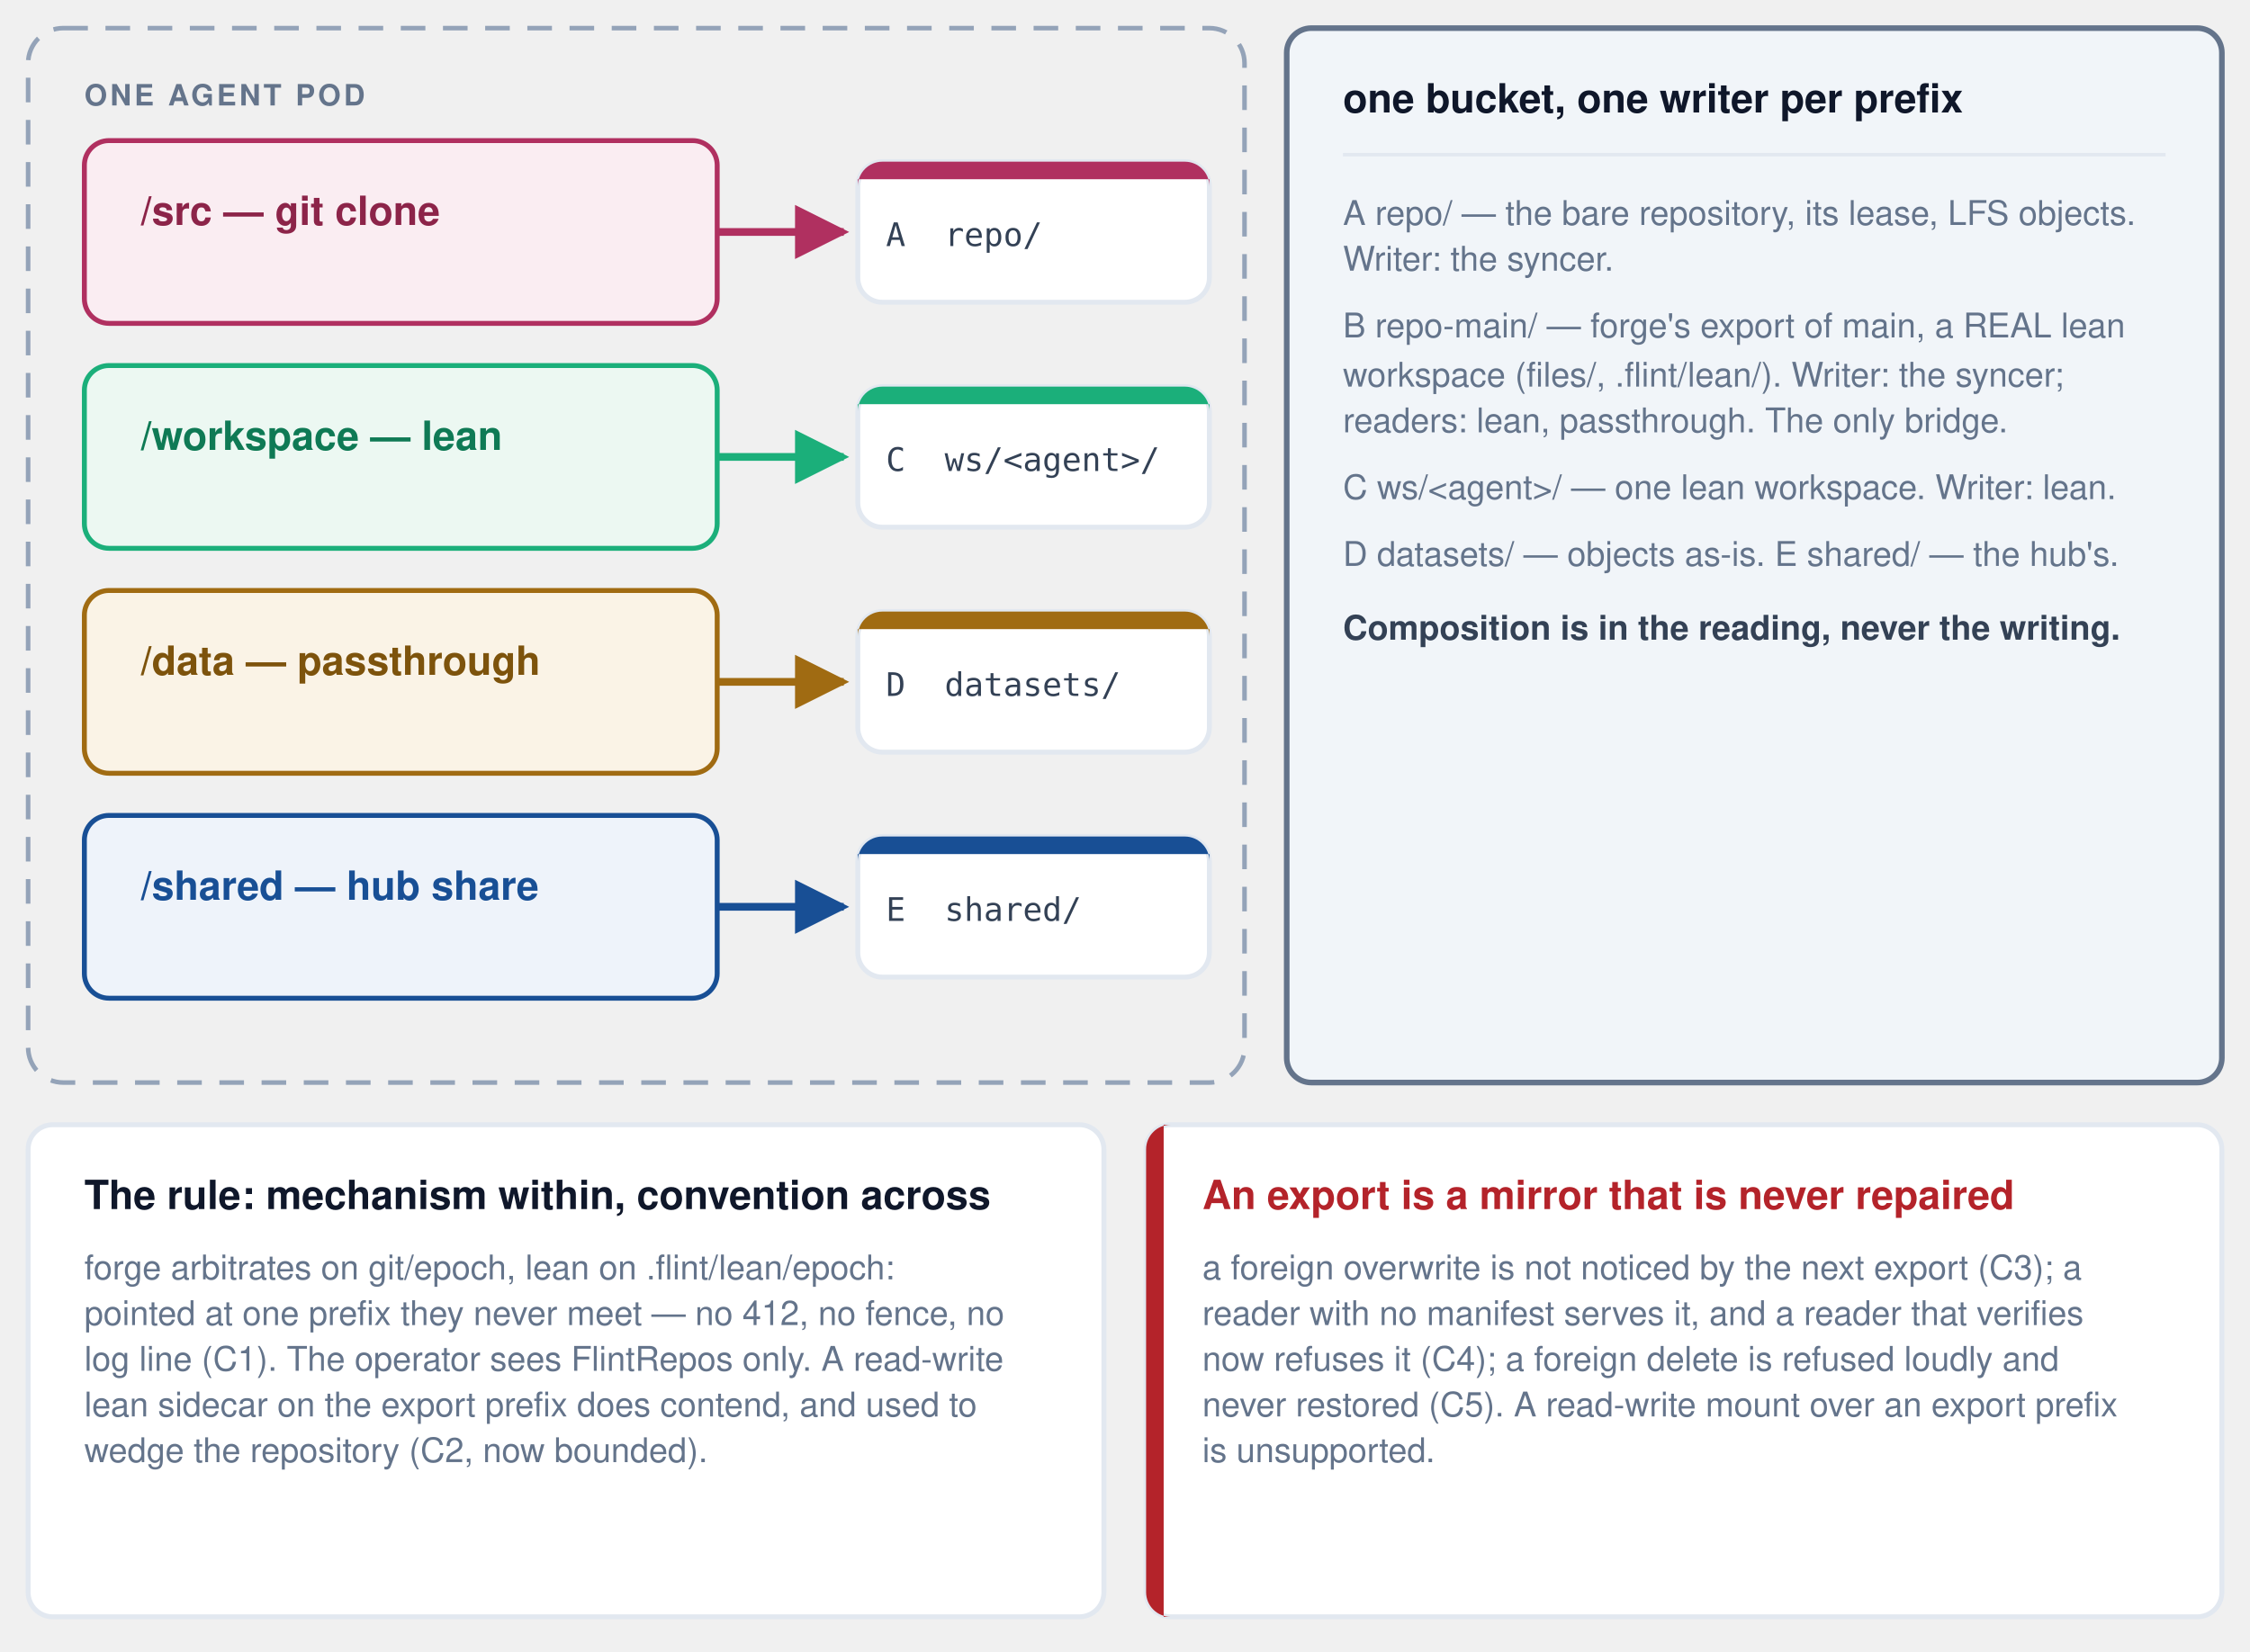
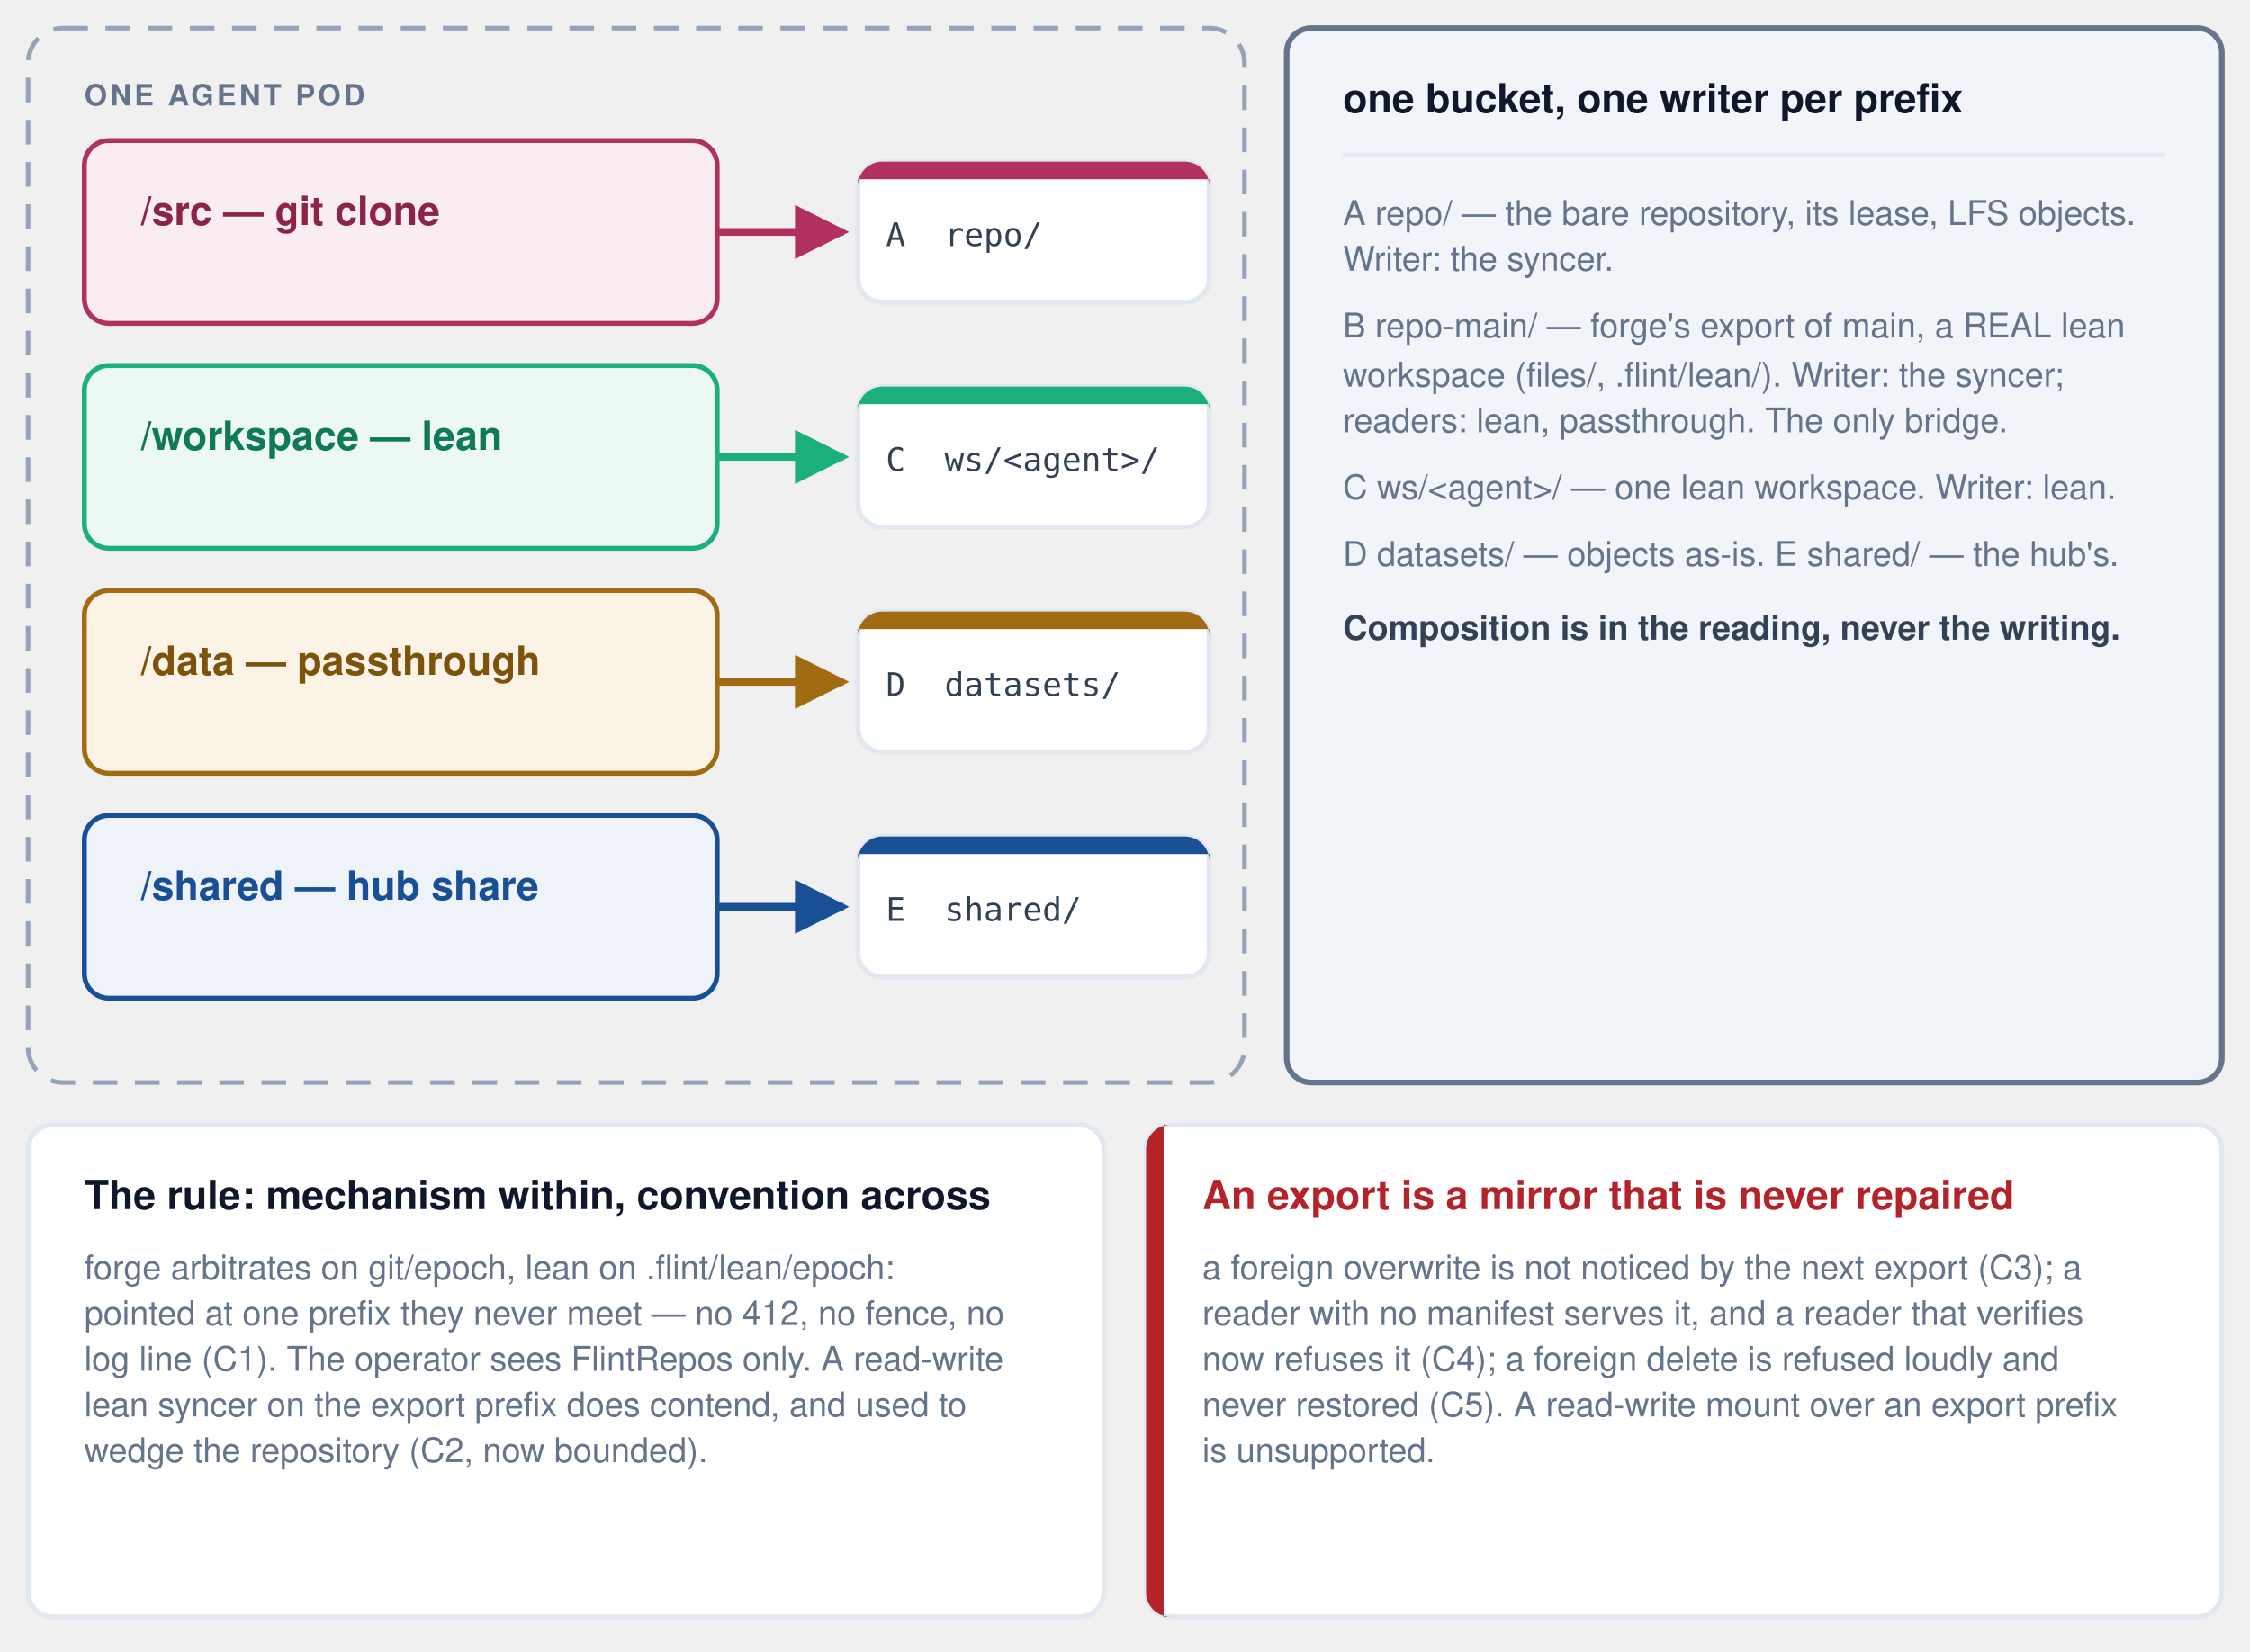
<svg xmlns="http://www.w3.org/2000/svg" viewBox="0 0 640 470" role="img" aria-label="Composition: one agent pod holds a forge clone, a lean workspace, a passthrough mount and a hub share, each in its own prefix of one bucket; forge exports main into a further prefix as a real lean workspace that readers mount. One writer per prefix is a mechanism within a product and a convention across them; an export is never repaired.">
  <style>
  text{font-family:"Helvetica Neue",Helvetica,Arial,sans-serif;fill:#0f172a}
  .t1{font-size:14.96px;font-weight:600}
  .t2{font-size:11.44px;font-weight:600}
  .t3{font-size:10.56px}
  .t3b{font-size:10.56px;font-weight:600;fill:#334155}
  .t4{font-size:9.68px;fill:#64748b}
  .t4b{font-size:9.68px;font-weight:600;fill:#334155}
  .mono{font-family:Menlo,"SF Mono",Consolas,monospace;font-size:9.24px;fill:#334155}
  .mute{fill:#64748b}
  .cap{font-size:8.36px;font-weight:600;letter-spacing:.1em;fill:#64748b}
  .num{font-size:9.68px;font-weight:600;fill:#ffffff}
  .on{font-size:11.44px;font-weight:600;fill:#ffffff}
  .onsub{font-size:9.68px;fill:#ffffff;opacity:.85}
  .c-red{fill:#b4232a}
  .c-lite{fill:#184f95} .c-lean{fill:#0f7a55} .c-pass{fill:#7d530c} .c-forge{fill:#8c2449}
  .f-lite{fill:#184f95} .f-lean{fill:#1baf7a} .f-pass{fill:#a06b12} .f-forge{fill:#b03060}
  .f-red{fill:#b4232a} .f-ink{fill:#334155}
  .b-lite{fill:#eef3fa;stroke:#184f95;stroke-width:1.4} .b-lean{fill:#ecf8f2;stroke:#1baf7a;stroke-width:1.4} .b-pass{fill:#faf3e6;stroke:#a06b12;stroke-width:1.4} .b-forge{fill:#faedf2;stroke:#b03060;stroke-width:1.4}
  .hd-lite{fill:#184f95} .hd-lean{fill:#0f7a55} .hd-pass{fill:#7d530c} .hd-forge{fill:#8c2449}
  .hd-lbl{fill:#334155}
  .l-lite{stroke:#184f95;stroke-width:2.2;fill:none} .l-lean{stroke:#1baf7a;stroke-width:2.2;fill:none} .l-pass{stroke:#a06b12;stroke-width:2.2;fill:none} .l-forge{stroke:#b03060;stroke-width:2.2;fill:none}
  .l-ctl{stroke:#94a3b8;stroke-width:1.6;fill:none}
  .l-ink{stroke:#334155;stroke-width:2.2;fill:none}
  .l-red{stroke:#b4232a;stroke-width:2.2;fill:none}
  .bx{fill:#ffffff;stroke:#e2e8f0;stroke-width:1.4}
  .panel{fill:#f8fafc;stroke:#e2e8f0;stroke-width:1.4}
  .s3{fill:#f1f5f9;stroke:#64748b;stroke-width:1.6}
  .grp{fill:none;stroke:#94a3b8;stroke-width:1.3;stroke-dasharray:7 5}
  .hair{stroke:#e2e8f0;stroke-width:1}
  .lbl{fill:#f8fafc} .rowb{fill:#fbfcfd}
  .frame{fill:none;stroke:#e2e8f0;stroke-width:1.2}
  .halo{fill:#ffffff}
  .chip{fill:#f8fafc;stroke:#e2e8f0;stroke-width:1}
  .chip-red{fill:#b4232a}
  .chip-lite{fill:#184f95} .chip-lean{fill:#0f7a55} .chip-pass{fill:#7d530c} .chip-forge{fill:#8c2449}
  .chip .cap{fill:#334155}
  /* On a filled shape. Last on purpose: a class beats a presentation
     attribute, so this must win over .t4/.cap/.mono. */
  .on,.num,.onsub{fill:#ffffff}
  .cap.on{fill:#ffffff}
</style>
  <defs>
    <marker id="a-lite" viewBox="0 0 10 10" refX="9" refY="5" markerWidth="7" markerHeight="7" orient="auto-start-reverse">
      <path d="M0,0 L10,5 L0,10 z" fill="#184f95" />
    </marker>
    <marker id="a-lean" viewBox="0 0 10 10" refX="9" refY="5" markerWidth="7" markerHeight="7" orient="auto-start-reverse">
      <path d="M0,0 L10,5 L0,10 z" fill="#1baf7a" />
    </marker>
    <marker id="a-pass" viewBox="0 0 10 10" refX="9" refY="5" markerWidth="7" markerHeight="7" orient="auto-start-reverse">
      <path d="M0,0 L10,5 L0,10 z" fill="#a06b12" />
    </marker>
    <marker id="a-forge" viewBox="0 0 10 10" refX="9" refY="5" markerWidth="7" markerHeight="7" orient="auto-start-reverse">
      <path d="M0,0 L10,5 L0,10 z" fill="#b03060" />
    </marker>
    <marker id="a-ctl" viewBox="0 0 10 10" refX="9" refY="5" markerWidth="7" markerHeight="7" orient="auto-start-reverse">
      <path d="M0,0 L10,5 L0,10 z" fill="#94a3b8" />
    </marker>
    <marker id="a-ink" viewBox="0 0 10 10" refX="9" refY="5" markerWidth="7" markerHeight="7" orient="auto-start-reverse">
      <path d="M0,0 L10,5 L0,10 z" fill="#334155" />
    </marker>
    <marker id="a-red" viewBox="0 0 10 10" refX="9" refY="5" markerWidth="7" markerHeight="7" orient="auto-start-reverse">
      <path d="M0,0 L10,5 L0,10 z" fill="#b4232a" />
    </marker>
  </defs>
  <rect x="8" y="8" width="346" height="300" rx="10" class="grp" />
  <text class="cap" x="24" y="30">ONE AGENT POD</text>
  <rect x="24" y="40" width="180" height="52" rx="7" class="b-forge" />
  <text class="t2 c-forge" x="40" y="64">/src — git clone</text>
  <line class="l-forge" x1="204" y1="66" x2="240" y2="66" marker-end="url(#a-forge)" />
  <rect x="244" y="46" width="100" height="40" rx="7" class="bx" />
  <path class="f-forge" d="M251,46 H337 A7,7 0 0 1 344,53 V51 H244 V53 A7,7 0 0 1 251,46 Z" />
  <text class="mono" x="252" y="70" xml:space="preserve">A  repo/</text>
  <rect x="24" y="104" width="180" height="52" rx="7" class="b-lean" />
  <text class="t2 c-lean" x="40" y="128">/workspace — lean</text>
  <line class="l-lean" x1="204" y1="130" x2="240" y2="130" marker-end="url(#a-lean)" />
  <rect x="244" y="110" width="100" height="40" rx="7" class="bx" />
  <path class="f-lean" d="M251,110 H337 A7,7 0 0 1 344,117 V115 H244 V117 A7,7 0 0 1 251,110 Z" />
  <text class="mono" x="252" y="134" xml:space="preserve">C  ws/&lt;agent&gt;/</text>
  <rect x="24" y="168" width="180" height="52" rx="7" class="b-pass" />
  <text class="t2 c-pass" x="40" y="192">/data — passthrough</text>
  <line class="l-pass" x1="204" y1="194" x2="240" y2="194" marker-end="url(#a-pass)" />
  <rect x="244" y="174" width="100" height="40" rx="7" class="bx" />
  <path class="f-pass" d="M251,174 H337 A7,7 0 0 1 344,181 V179 H244 V181 A7,7 0 0 1 251,174 Z" />
  <text class="mono" x="252" y="198" xml:space="preserve">D  datasets/</text>
  <rect x="24" y="232" width="180" height="52" rx="7" class="b-lite" />
  <text class="t2 c-lite" x="40" y="256">/shared — hub share</text>
  <line class="l-lite" x1="204" y1="258" x2="240" y2="258" marker-end="url(#a-lite)" />
  <rect x="244" y="238" width="100" height="40" rx="7" class="bx" />
  <path class="f-lite" d="M251,238 H337 A7,7 0 0 1 344,245 V243 H244 V245 A7,7 0 0 1 251,238 Z" />
  <text class="mono" x="252" y="262" xml:space="preserve">E  shared/</text>
  <rect x="366" y="8" width="266" height="300" rx="7" class="s3" />
  <text class="t2" x="382" y="32">one bucket, one writer per prefix</text>
  <line class="hair" x1="382" y1="44" x2="616" y2="44" />
  <text class="t4" x="382" y="64">A repo/ — the bare repository, its lease, LFS objects.</text>
  <text class="t4" x="382" y="77">Writer: the syncer.</text>
  <text class="t4" x="382" y="96">B repo-main/ — forge's export of main, a REAL lean</text>
  <text class="t4" x="382" y="110">workspace (files/, .flint/lean/). Writer: the syncer;</text>
  <text class="t4" x="382" y="123">readers: lean, passthrough. The only bridge.</text>
  <text class="t4" x="382" y="142">C ws/&lt;agent&gt;/ — one lean workspace. Writer: lean.</text>
  <text class="t4" x="382" y="161">D datasets/ — objects as-is. E shared/ — the hub's.</text>
  <text class="t4b" x="382" y="182">Composition is in the reading, never the writing.</text>
  <rect x="8" y="320" width="306" height="140" rx="7" class="bx" />
  <text class="t2" x="24" y="344">The rule: mechanism within, convention across</text>
  <text class="t4" x="24" y="364">forge arbitrates on git/epoch, lean on .flint/lean/epoch:</text>
  <text class="t4" x="24" y="377">pointed at one prefix they never meet — no 412, no fence, no</text>
  <text class="t4" x="24" y="390">log line (C1). The operator sees FlintRepos only. A read-write</text>
-   <text class="t4" x="24" y="403">lean sidecar on the export prefix does contend, and used to</text>
+   <text class="t4" x="24" y="403">lean syncer on the export prefix does contend, and used to</text>
  <text class="t4" x="24" y="416">wedge the repository (C2, now bounded).</text>
  <rect x="326" y="320" width="306" height="140" rx="7" class="bx" />
  <path class="f-red" d="M326,327 A7,7 0 0 1 333,320 H331 V460 H333 A7,7 0 0 1 326,453 Z" />
  <text class="t2 c-red" x="342" y="344">An export is a mirror that is never repaired</text>
  <text class="t4" x="342" y="364">a foreign overwrite is not noticed by the next export (C3); a</text>
  <text class="t4" x="342" y="377">reader with no manifest serves it, and a reader that verifies</text>
  <text class="t4" x="342" y="390">now refuses it (C4); a foreign delete is refused loudly and</text>
  <text class="t4" x="342" y="403">never restored (C5). A read-write mount over an export prefix</text>
  <text class="t4" x="342" y="416">is unsupported.</text>
</svg>
